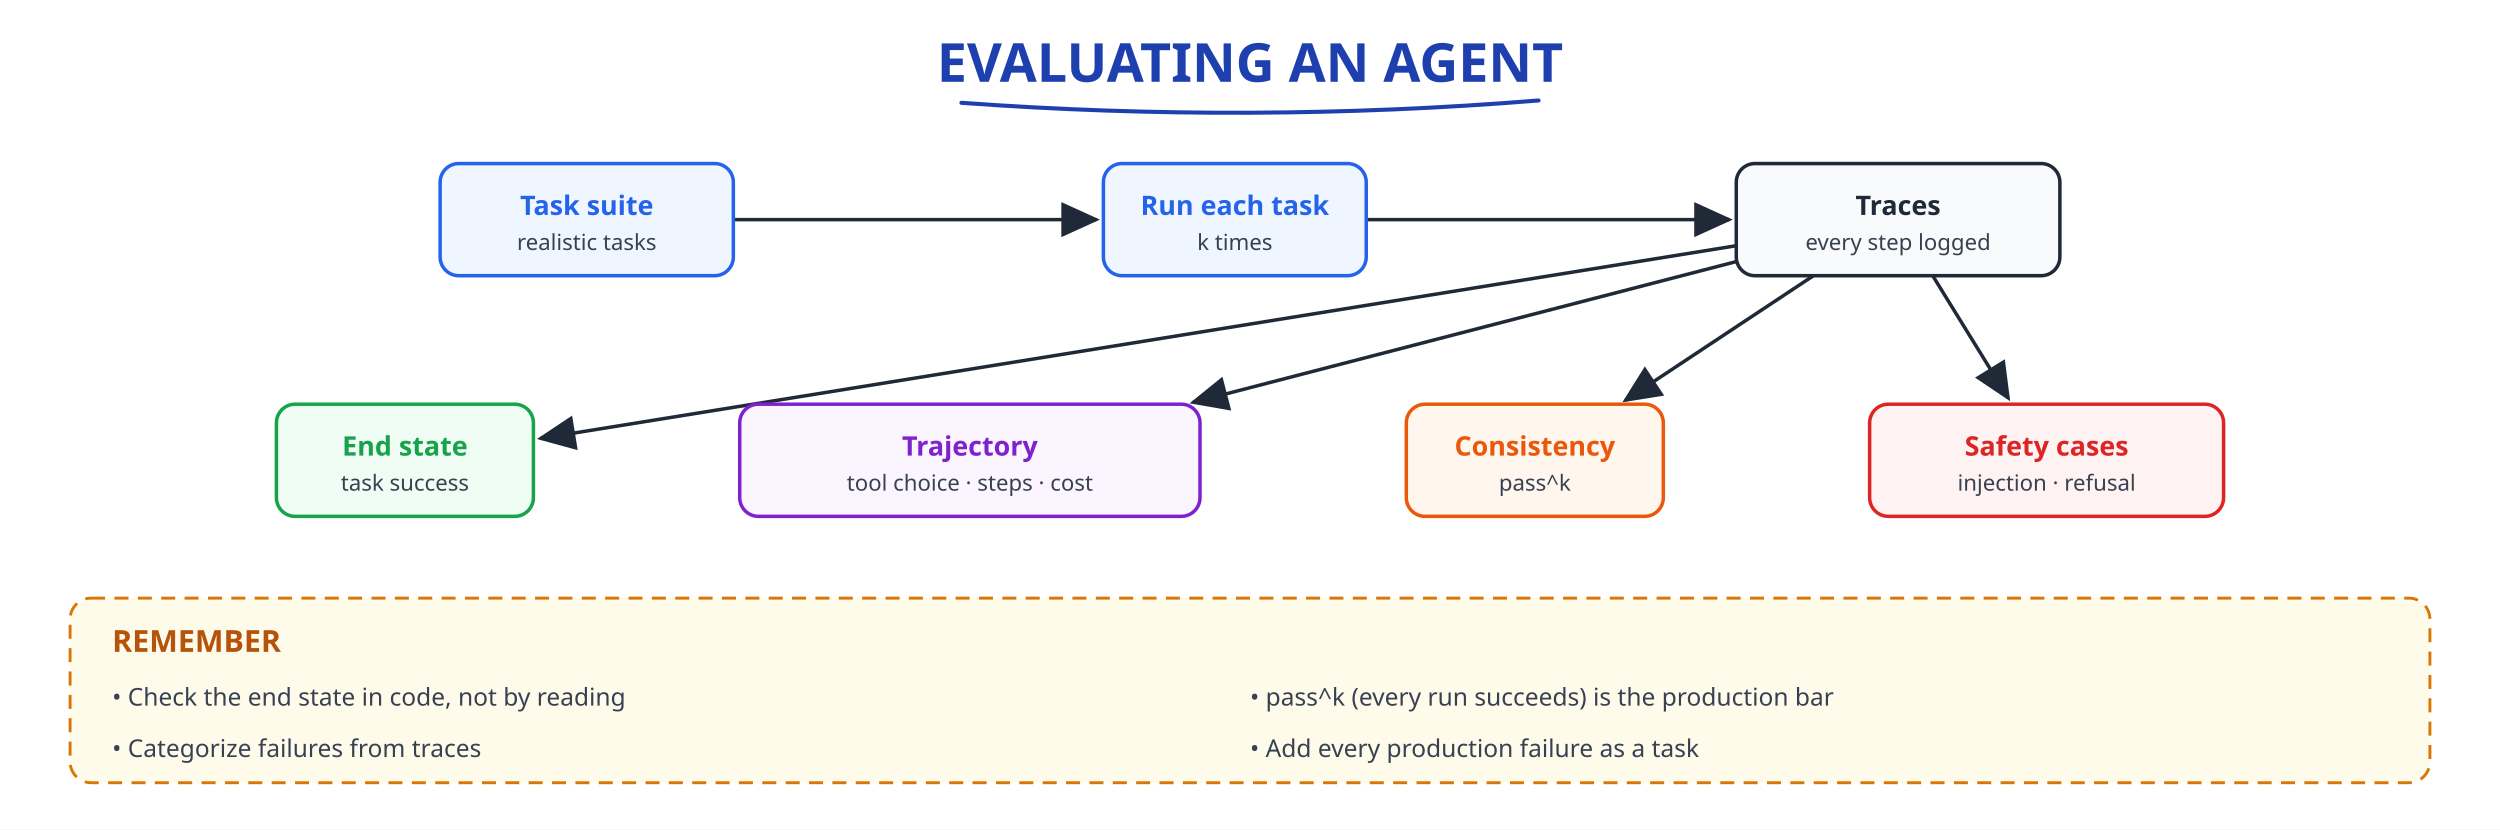
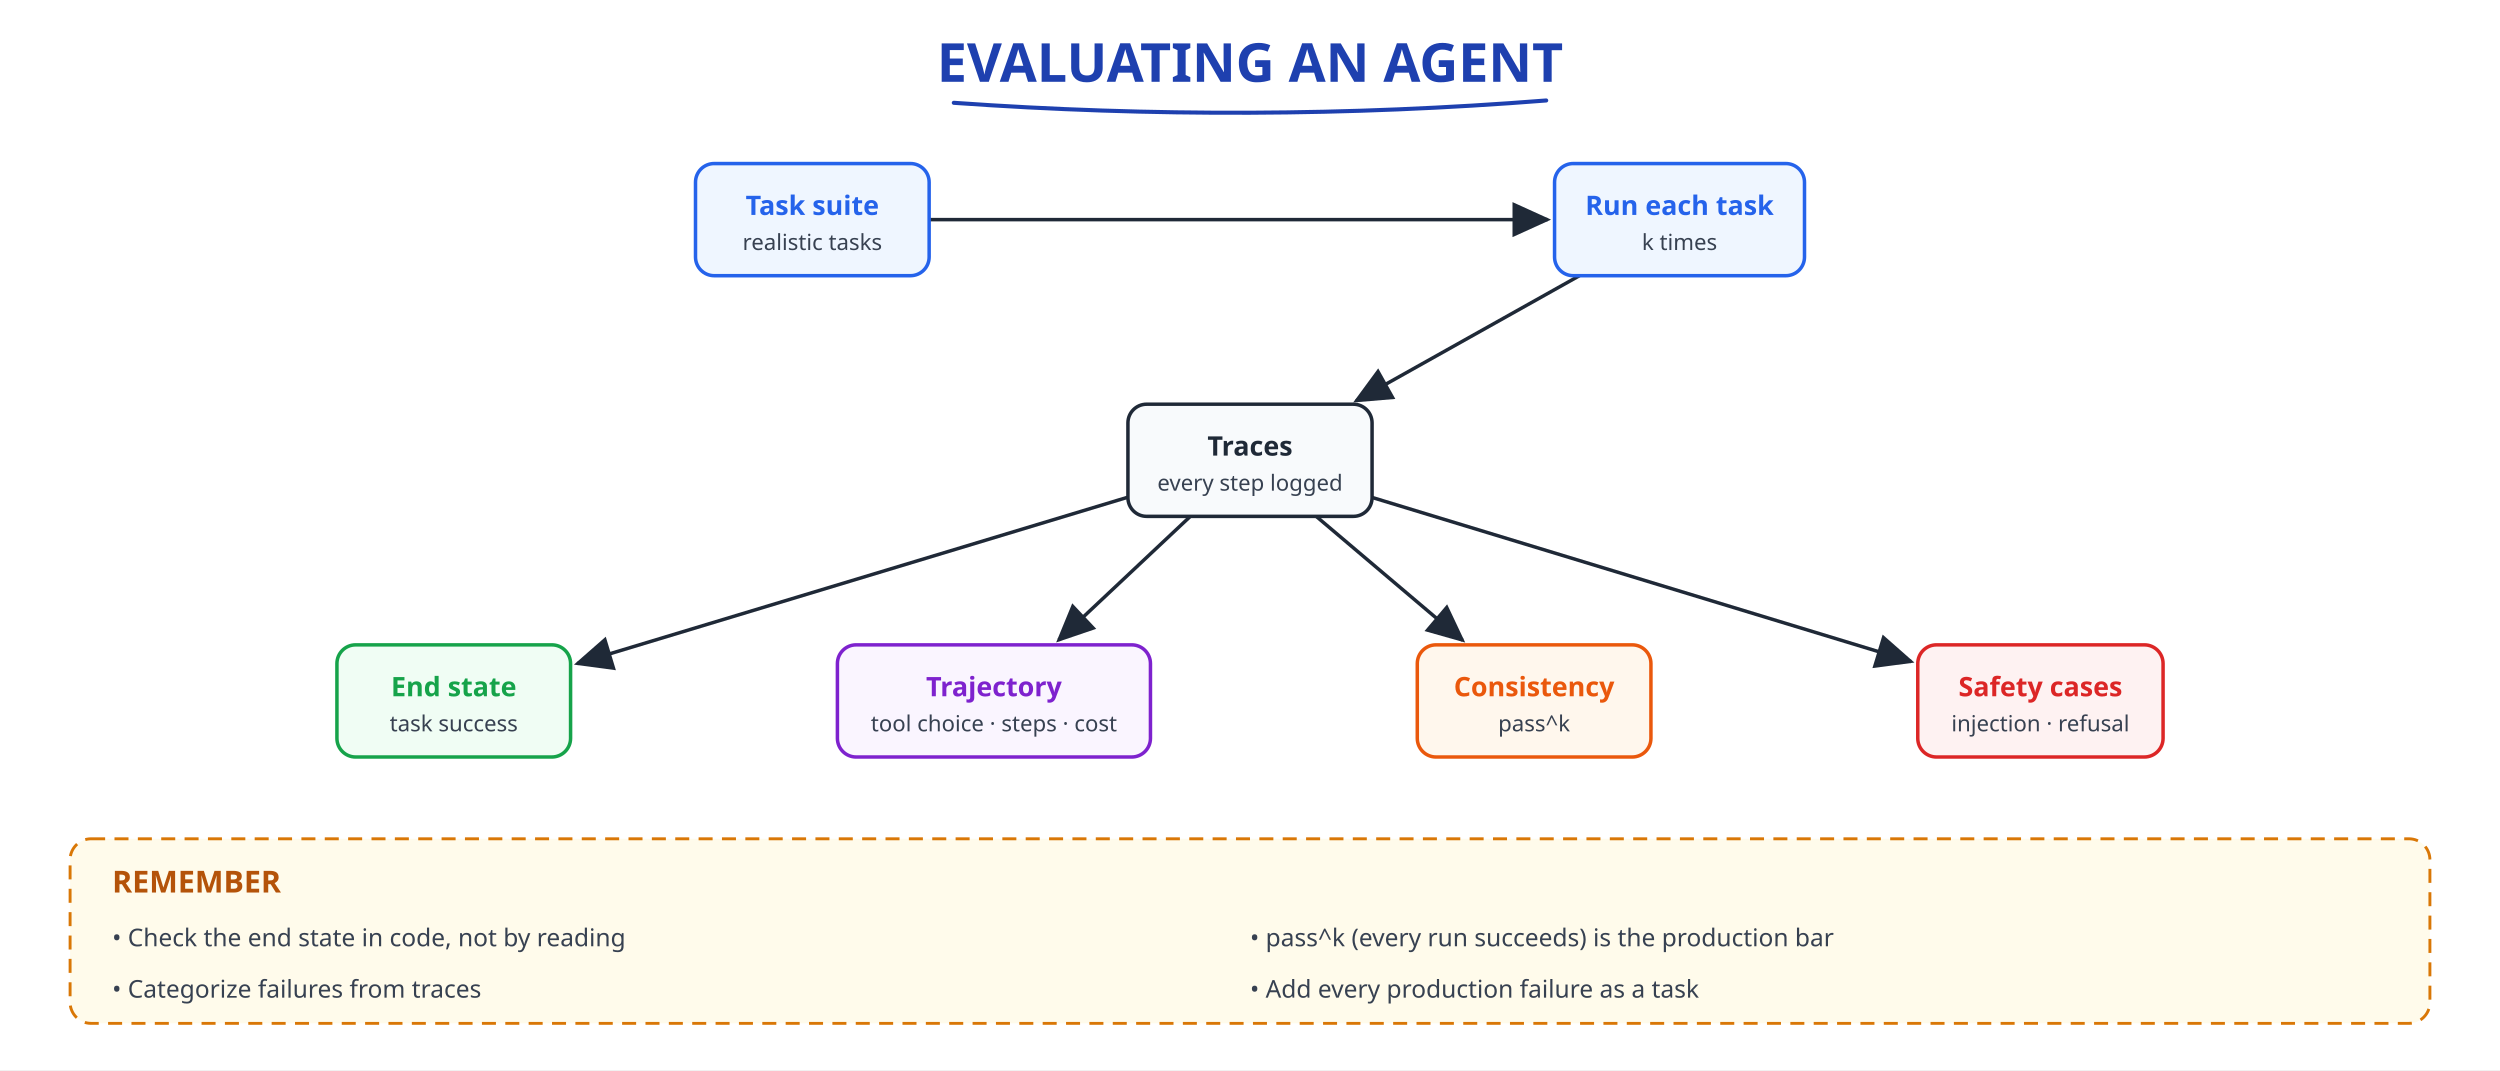
- <svg xmlns="http://www.w3.org/2000/svg" width="2140" height="710" viewBox="0 0 2140 710">
+ <svg xmlns="http://www.w3.org/2000/svg" width="2140" height="916" viewBox="0 0 2140 916">
  <defs>
    <marker id="ah-blue" markerWidth="12" markerHeight="10" refX="10" refY="5" orient="auto">
      <path d="M0,0 L11,5 L0,10 z" fill="#2563eb" />
    </marker>
    <marker id="ah-green" markerWidth="12" markerHeight="10" refX="10" refY="5" orient="auto">
      <path d="M0,0 L11,5 L0,10 z" fill="#16a34a" />
    </marker>
    <marker id="ah-orange" markerWidth="12" markerHeight="10" refX="10" refY="5" orient="auto">
      <path d="M0,0 L11,5 L0,10 z" fill="#ea580c" />
    </marker>
    <marker id="ah-purple" markerWidth="12" markerHeight="10" refX="10" refY="5" orient="auto">
      <path d="M0,0 L11,5 L0,10 z" fill="#7e22ce" />
    </marker>
    <marker id="ah-pink" markerWidth="12" markerHeight="10" refX="10" refY="5" orient="auto">
      <path d="M0,0 L11,5 L0,10 z" fill="#db2777" />
    </marker>
    <marker id="ah-red" markerWidth="12" markerHeight="10" refX="10" refY="5" orient="auto">
      <path d="M0,0 L11,5 L0,10 z" fill="#dc2626" />
    </marker>
    <marker id="ah-ink" markerWidth="12" markerHeight="10" refX="10" refY="5" orient="auto">
      <path d="M0,0 L11,5 L0,10 z" fill="#1f2937" />
    </marker>
    <marker id="ah-teal" markerWidth="12" markerHeight="10" refX="10" refY="5" orient="auto">
      <path d="M0,0 L11,5 L0,10 z" fill="#0f766e" />
    </marker>
  </defs>
-   <rect width="2140" height="710" fill="#ffffff" />
+   <rect width="2140" height="916" fill="#ffffff" />
  <text x="1070.0" y="70" font-family="Marker Felt" font-size="46" fill="#1e40af" text-anchor="middle" font-weight="bold">EVALUATING AN AGENT</text>
-   <path d="M823.0,88 Q1070.0,106 1317.0,86" stroke="#1e40af" stroke-width="3.5" fill="none" stroke-linecap="round" />
-   <line x1="627.75" y1="188.0" x2="938.5" y2="188.0" stroke="#1f2937" stroke-width="3" marker-end="url(#ah-ink)" />
-   <line x1="1169.5" y1="188.0" x2="1480.25" y2="188.0" stroke="#1f2937" stroke-width="3" marker-end="url(#ah-ink)" />
-   <line x1="1486.25" y1="210.322" x2="462.524" y2="375.317" stroke="#1f2937" stroke-width="3" marker-end="url(#ah-ink)" />
-   <line x1="1486.25" y1="223.908" x2="1021.146" y2="344.494" stroke="#1f2937" stroke-width="3" marker-end="url(#ah-ink)" />
-   <line x1="1552.296" y1="236.0" x2="1391.256" y2="342.686" stroke="#1f2937" stroke-width="3" marker-end="url(#ah-ink)" />
-   <line x1="1654.377" y1="236.0" x2="1719.121" y2="340.894" stroke="#1f2937" stroke-width="3" marker-end="url(#ah-ink)" />
-   <rect x="376.75" y="140.0" width="251" height="96" rx="16" fill="#eff6ff" stroke="#2563eb" stroke-width="3" />
-   <text x="502.25" y="184.0" font-family="Chalkboard SE" font-size="23" fill="#2563eb" text-anchor="middle" font-weight="bold">Task suite</text>
-   <text x="502.25" y="214.0" font-family="Chalkboard SE" font-size="19" fill="#374151" text-anchor="middle">realistic tasks</text>
-   <rect x="944.5" y="140.0" width="225" height="96" rx="16" fill="#eff6ff" stroke="#2563eb" stroke-width="3" />
-   <text x="1057.0" y="184.0" font-family="Chalkboard SE" font-size="23" fill="#2563eb" text-anchor="middle" font-weight="bold">Run each task</text>
-   <text x="1057.0" y="214.0" font-family="Chalkboard SE" font-size="19" fill="#374151" text-anchor="middle">k times</text>
-   <rect x="1486.25" y="140.0" width="277" height="96" rx="16" fill="#f8fafc" stroke="#1f2937" stroke-width="3" />
-   <text x="1624.75" y="184.0" font-family="Chalkboard SE" font-size="23" fill="#1f2937" text-anchor="middle" font-weight="bold">Traces</text>
-   <text x="1624.75" y="214.0" font-family="Chalkboard SE" font-size="19" fill="#374151" text-anchor="middle">every step logged</text>
-   <rect x="236.6" y="346.0" width="220" height="96" rx="16" fill="#f0fdf4" stroke="#16a34a" stroke-width="3" />
-   <text x="346.6" y="390.0" font-family="Chalkboard SE" font-size="23" fill="#16a34a" text-anchor="middle" font-weight="bold">End state</text>
-   <text x="346.6" y="420.0" font-family="Chalkboard SE" font-size="19" fill="#374151" text-anchor="middle">task success</text>
-   <rect x="633.2" y="346.0" width="394" height="96" rx="16" fill="#faf5ff" stroke="#7e22ce" stroke-width="3" />
-   <text x="830.2" y="390.0" font-family="Chalkboard SE" font-size="23" fill="#7e22ce" text-anchor="middle" font-weight="bold">Trajectory</text>
-   <text x="830.2" y="420.0" font-family="Chalkboard SE" font-size="19" fill="#374151" text-anchor="middle">tool choice · steps · cost</text>
-   <rect x="1203.8" y="346.0" width="220" height="96" rx="16" fill="#fff7ed" stroke="#ea580c" stroke-width="3" />
-   <text x="1313.8" y="390.0" font-family="Chalkboard SE" font-size="23" fill="#ea580c" text-anchor="middle" font-weight="bold">Consistency</text>
-   <text x="1313.8" y="420.0" font-family="Chalkboard SE" font-size="19" fill="#374151" text-anchor="middle">pass^k</text>
-   <rect x="1600.4" y="346.0" width="303" height="96" rx="16" fill="#fef2f2" stroke="#dc2626" stroke-width="3" />
-   <text x="1751.9" y="390.0" font-family="Chalkboard SE" font-size="23" fill="#dc2626" text-anchor="middle" font-weight="bold">Safety cases</text>
-   <text x="1751.9" y="420.0" font-family="Chalkboard SE" font-size="19" fill="#374151" text-anchor="middle">injection · refusal</text>
-   <rect x="60" y="512" width="2020" height="158" rx="18" fill="#fffbeb" stroke="#d97706" stroke-width="2.5" stroke-dasharray="12 8" />
-   <text x="96" y="558" font-family="Marker Felt" font-size="26" fill="#b45309" font-weight="bold">REMEMBER</text>
-   <text x="96.0" y="604" font-family="Chalkboard SE" font-size="21" fill="#374151">• Check the end state in code, not by reading</text>
-   <text x="1070.0" y="604" font-family="Chalkboard SE" font-size="21" fill="#374151">• pass^k (every run succeeds) is the production bar</text>
-   <text x="96.0" y="648" font-family="Chalkboard SE" font-size="21" fill="#374151">• Categorize failures from traces</text>
-   <text x="1070.0" y="648" font-family="Chalkboard SE" font-size="21" fill="#374151">• Add every production failure as a task</text>
+   <path d="M816.461,88 Q1070.0,106 1323.539,86" stroke="#1e40af" stroke-width="3.5" fill="none" stroke-linecap="round" />
+   <line x1="795.349" y1="188.0" x2="1324.698" y2="188.0" stroke="#1f2937" stroke-width="3" marker-end="url(#ah-ink)" />
+   <line x1="1352.003" y1="236.0" x2="1160.906" y2="343.067" stroke="#1f2937" stroke-width="3" marker-end="url(#ah-ink)" />
+   <line x1="965.508" y1="425.581" x2="494.153" y2="568.041" stroke="#1f2937" stroke-width="3" marker-end="url(#ah-ink)" />
+   <line x1="1018.925" y1="442.0" x2="906.25" y2="547.891" stroke="#1f2937" stroke-width="3" marker-end="url(#ah-ink)" />
+   <line x1="1126.667" y1="442.0" x2="1251.951" y2="548.122" stroke="#1f2937" stroke-width="3" marker-end="url(#ah-ink)" />
+   <line x1="1174.492" y1="425.814" x2="1635.866" y2="566.286" stroke="#1f2937" stroke-width="3" marker-end="url(#ah-ink)" />
+   <rect x="595.349" y="140.0" width="200" height="96" rx="16" fill="#eff6ff" stroke="#2563eb" stroke-width="3" />
+   <text x="695.349" y="184.0" font-family="Chalkboard SE" font-size="23" fill="#2563eb" text-anchor="middle" font-weight="bold">Task suite</text>
+   <text x="695.349" y="214.0" font-family="Chalkboard SE" font-size="19" fill="#374151" text-anchor="middle">realistic tasks</text>
+   <rect x="1330.698" y="140.0" width="213.953" height="96" rx="16" fill="#eff6ff" stroke="#2563eb" stroke-width="3" />
+   <text x="1437.674" y="184.0" font-family="Chalkboard SE" font-size="23" fill="#2563eb" text-anchor="middle" font-weight="bold">Run each task</text>
+   <text x="1437.674" y="214.0" font-family="Chalkboard SE" font-size="19" fill="#374151" text-anchor="middle">k times</text>
+   <rect x="965.508" y="346.0" width="208.984" height="96" rx="16" fill="#f8fafc" stroke="#1f2937" stroke-width="3" />
+   <text x="1070.0" y="390.0" font-family="Chalkboard SE" font-size="23" fill="#1f2937" text-anchor="middle" font-weight="bold">Traces</text>
+   <text x="1070.0" y="420.0" font-family="Chalkboard SE" font-size="19" fill="#374151" text-anchor="middle">every step logged</text>
+   <rect x="288.409" y="552.0" width="200" height="96" rx="16" fill="#f0fdf4" stroke="#16a34a" stroke-width="3" />
+   <text x="388.409" y="596.0" font-family="Chalkboard SE" font-size="23" fill="#16a34a" text-anchor="middle" font-weight="bold">End state</text>
+   <text x="388.409" y="626.0" font-family="Chalkboard SE" font-size="19" fill="#374151" text-anchor="middle">task success</text>
+   <rect x="716.819" y="552.0" width="267.969" height="96" rx="16" fill="#faf5ff" stroke="#7e22ce" stroke-width="3" />
+   <text x="850.803" y="596.0" font-family="Chalkboard SE" font-size="23" fill="#7e22ce" text-anchor="middle" font-weight="bold">Trajectory</text>
+   <text x="850.803" y="626.0" font-family="Chalkboard SE" font-size="19" fill="#374151" text-anchor="middle">tool choice · steps · cost</text>
+   <rect x="1213.197" y="552.0" width="200" height="96" rx="16" fill="#fff7ed" stroke="#ea580c" stroke-width="3" />
+   <text x="1313.197" y="596.0" font-family="Chalkboard SE" font-size="23" fill="#ea580c" text-anchor="middle" font-weight="bold">Consistency</text>
+   <text x="1313.197" y="626.0" font-family="Chalkboard SE" font-size="19" fill="#374151" text-anchor="middle">pass^k</text>
+   <rect x="1641.606" y="552.0" width="209.984" height="96" rx="16" fill="#fef2f2" stroke="#dc2626" stroke-width="3" />
+   <text x="1746.598" y="596.0" font-family="Chalkboard SE" font-size="23" fill="#dc2626" text-anchor="middle" font-weight="bold">Safety cases</text>
+   <text x="1746.598" y="626.0" font-family="Chalkboard SE" font-size="19" fill="#374151" text-anchor="middle">injection · refusal</text>
+   <rect x="60" y="718" width="2020" height="158" rx="18" fill="#fffbeb" stroke="#d97706" stroke-width="2.5" stroke-dasharray="12 8" />
+   <text x="96" y="764" font-family="Marker Felt" font-size="26" fill="#b45309" font-weight="bold">REMEMBER</text>
+   <text x="96.0" y="810" font-family="Chalkboard SE" font-size="21" fill="#374151">• Check the end state in code, not by reading</text>
+   <text x="1070.0" y="810" font-family="Chalkboard SE" font-size="21" fill="#374151">• pass^k (every run succeeds) is the production bar</text>
+   <text x="96.0" y="854" font-family="Chalkboard SE" font-size="21" fill="#374151">• Categorize failures from traces</text>
+   <text x="1070.0" y="854" font-family="Chalkboard SE" font-size="21" fill="#374151">• Add every production failure as a task</text>
</svg>
